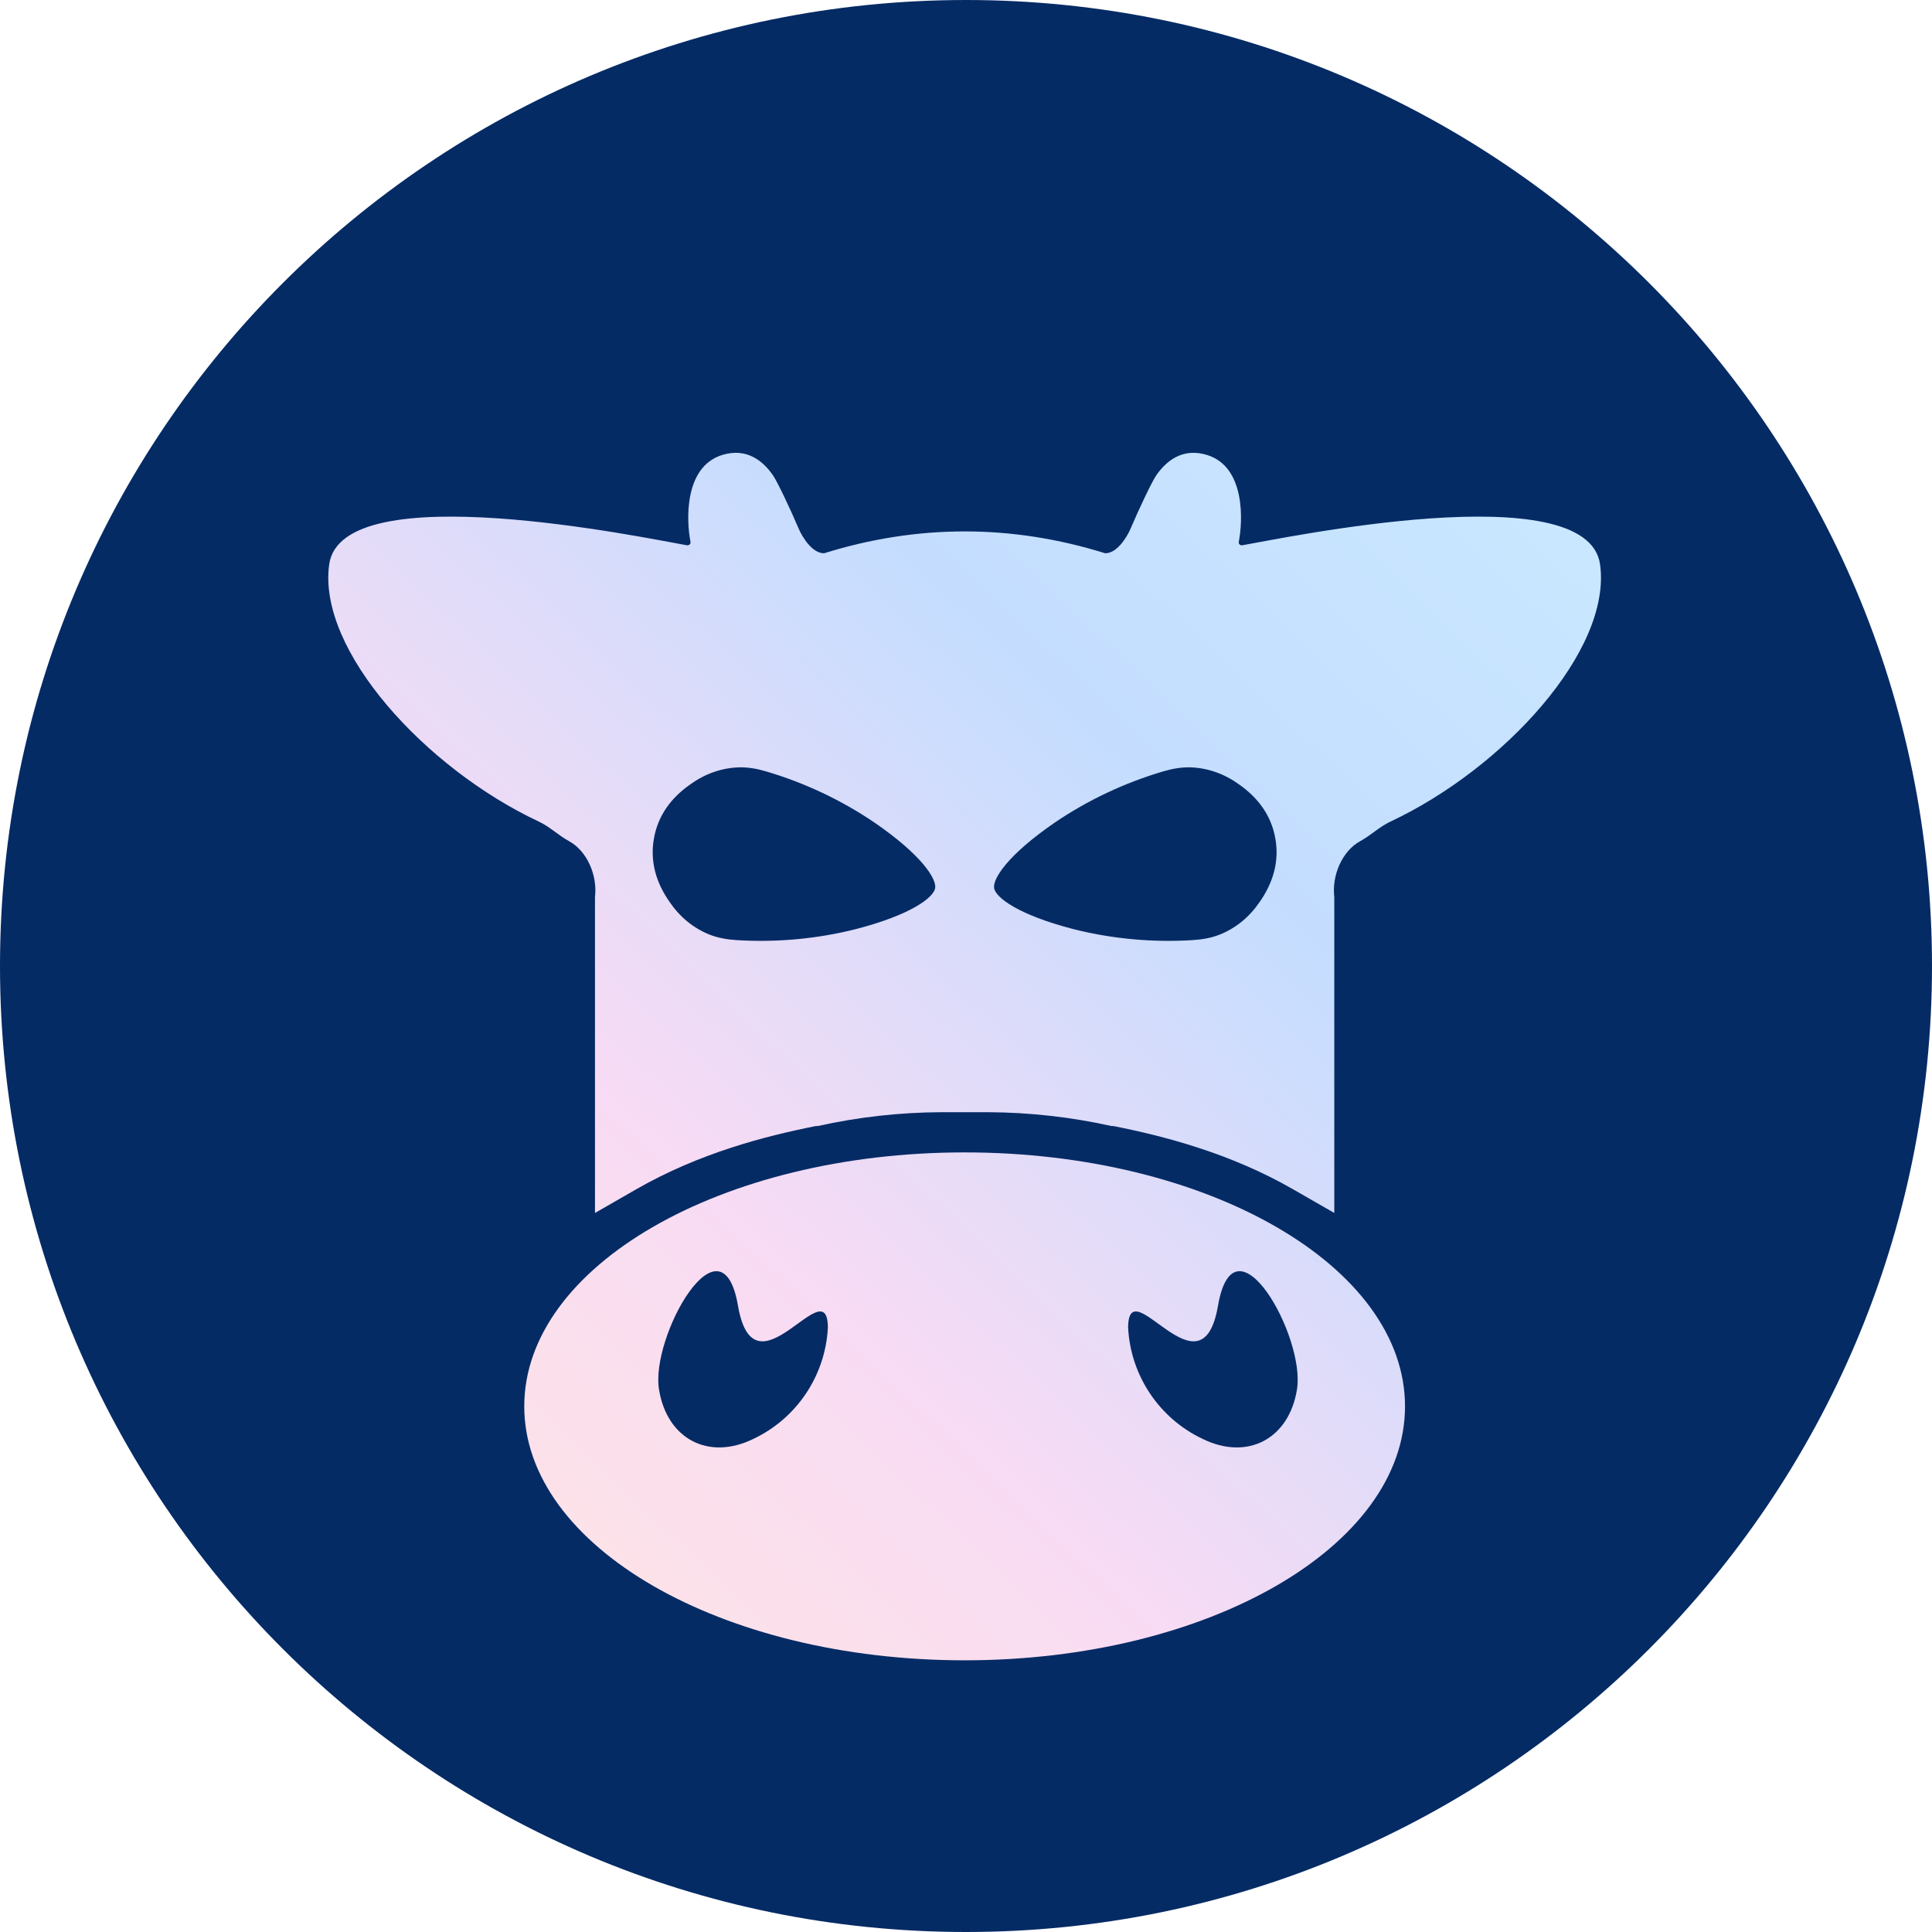
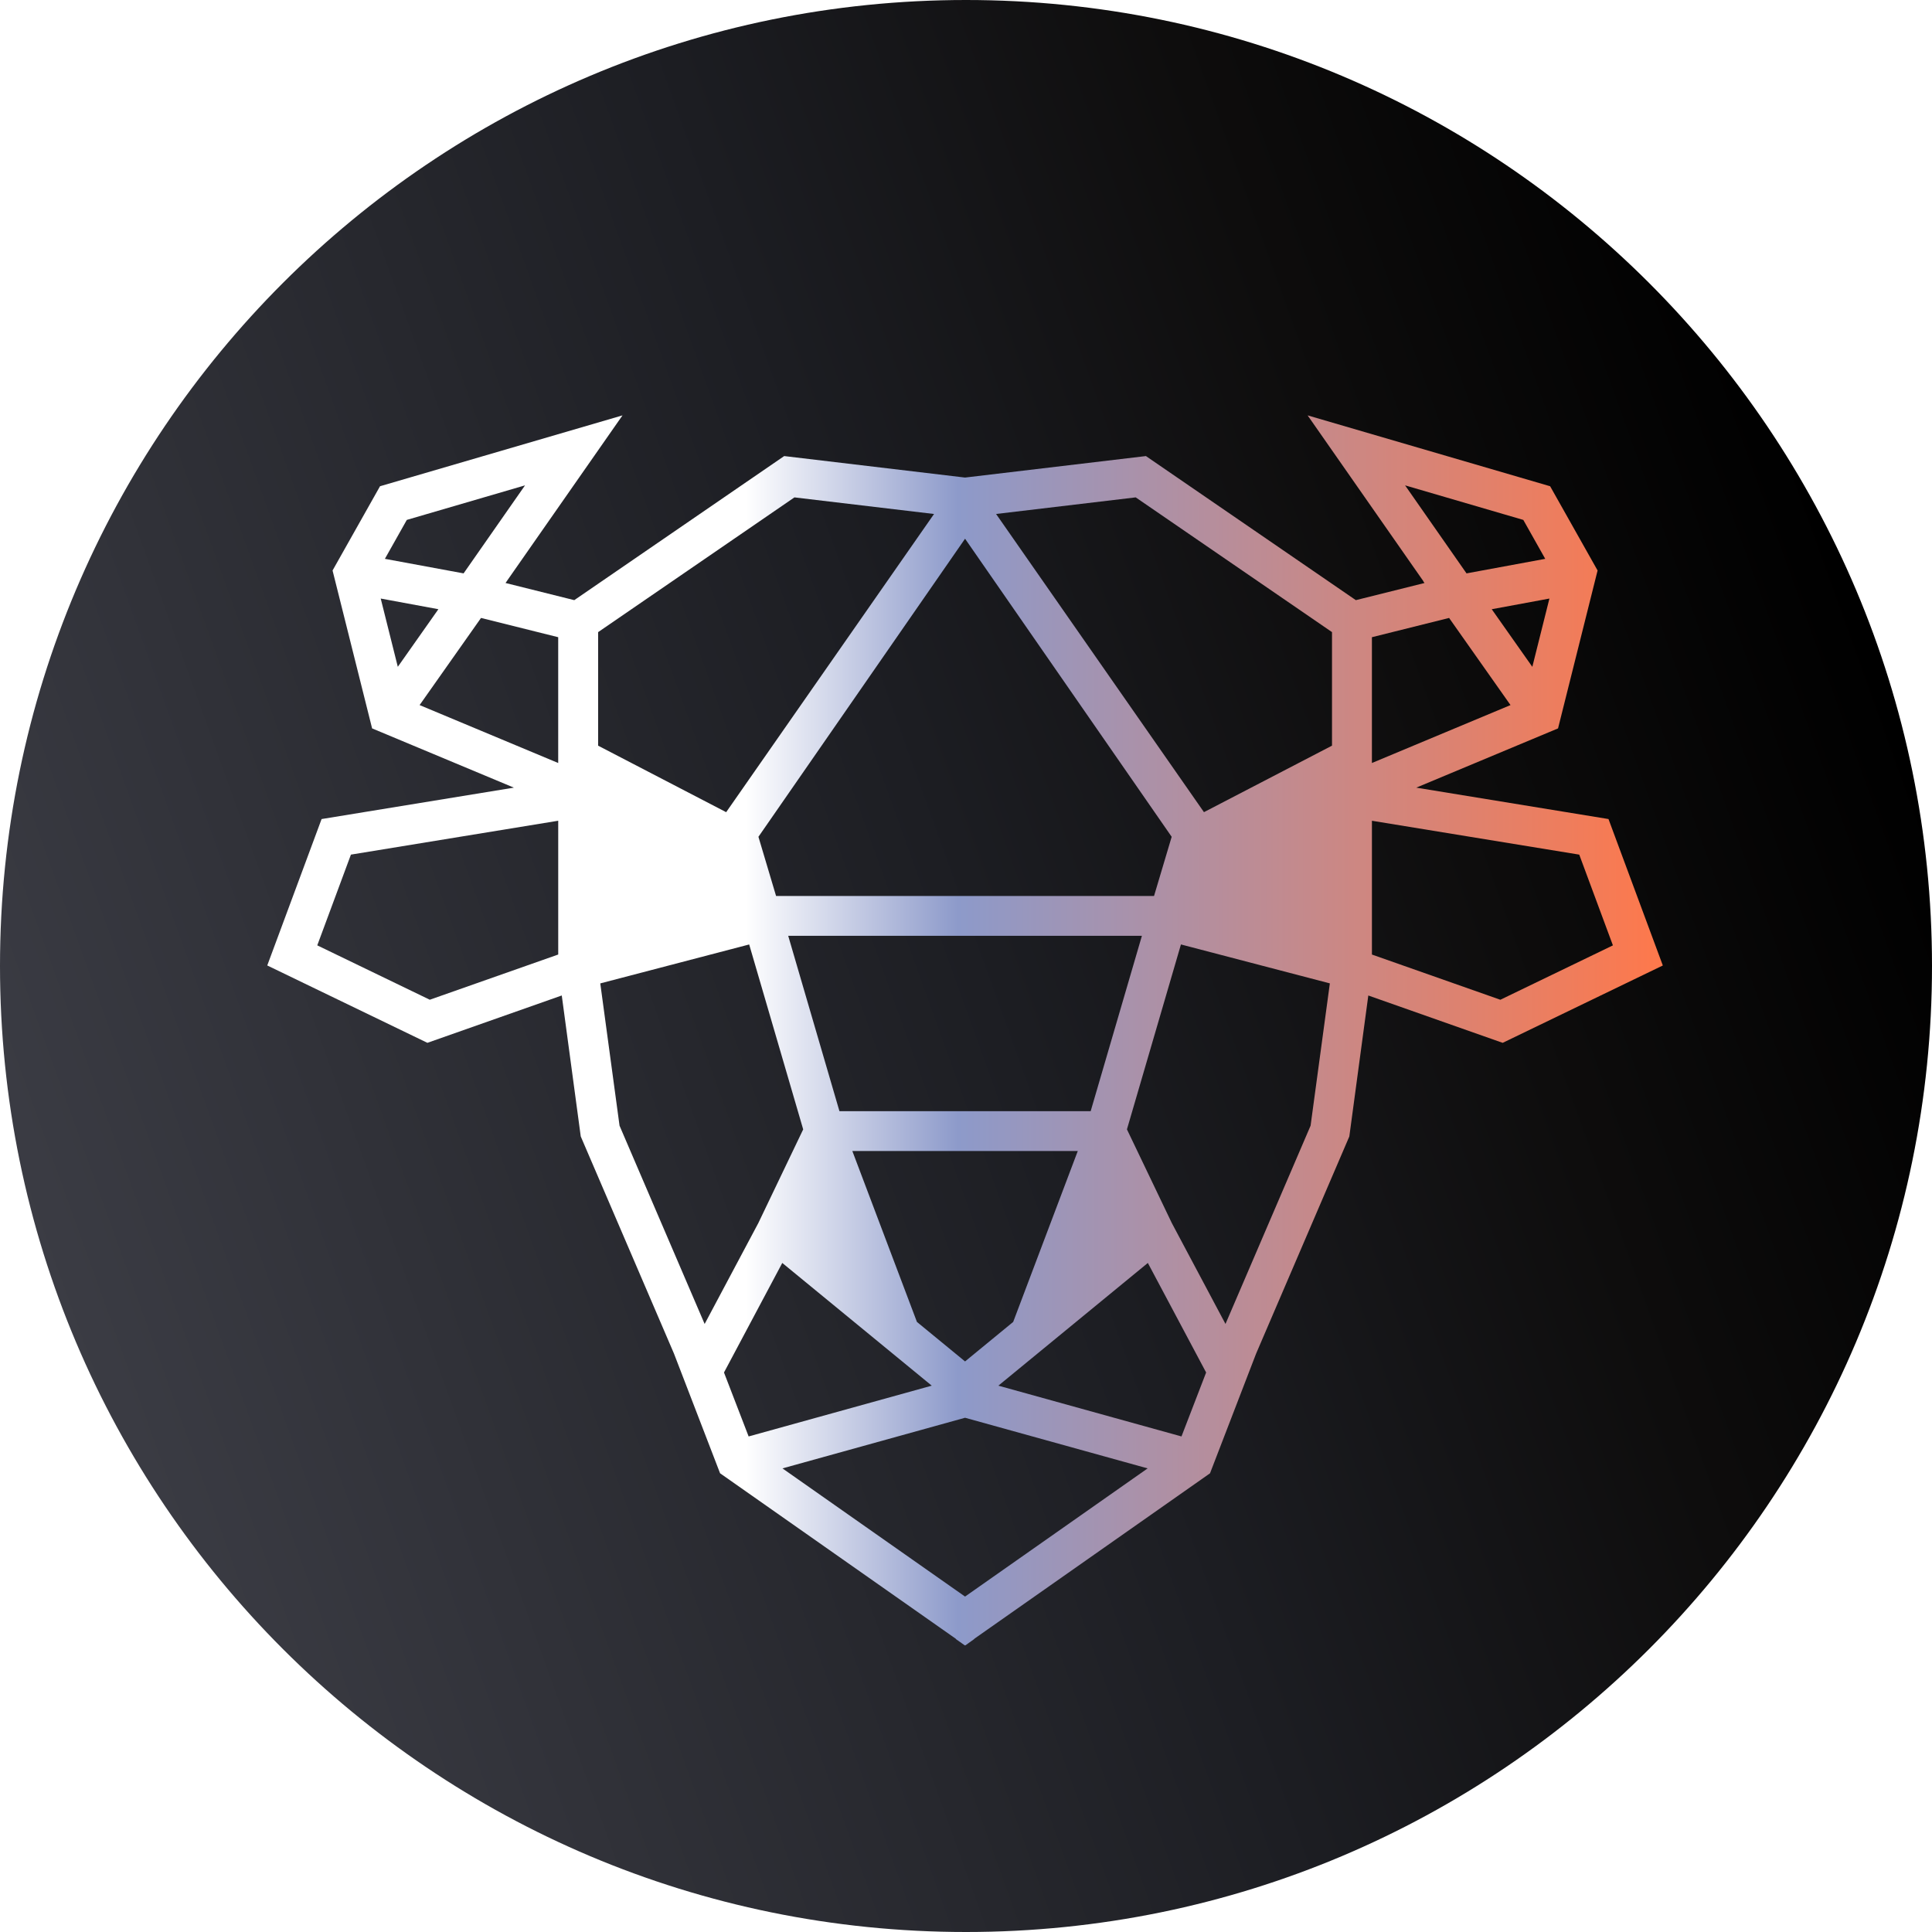
- <svg xmlns="http://www.w3.org/2000/svg" fill="none" height="512" viewBox="0 0 512 512" width="512">
-   <linearGradient id="a" gradientUnits="userSpaceOnUse" x1="87" x2="406.558" y1="440" y2="103.193">
-     <stop offset="0" stop-color="#ffe7e0" />
-     <stop offset=".344" stop-color="#f8dbf4" />
-     <stop offset=".688" stop-color="#c4ddff" />
-     <stop offset="1" stop-color="#cae9ff" />
-   </linearGradient>
-   <circle cx="256" cy="256" fill="#052b65" r="256" />
-   <g fill="url(#a)">
-     <path d="m255.639 305.398c-64.456 0-116.705 30.131-116.705 67.302 0 37.17 52.249 67.3 116.705 67.3s116.704-30.131 116.704-67.3c0-37.17-52.251-67.302-116.704-67.302zm-56.034 75.948c-11.83 5.782-22.847 0-24.96-13.111-2.316-14.046 16.585-47.428 20.935-22.185 4.347 25.241 23.699-10.056 23.818 5.741-.647 12.754-8.254 24.115-19.793 29.555zm144.104-13.111c-2.112 13.111-13.129 18.893-24.956 13.111-11.542-5.44-19.149-16.801-19.793-29.555.118-15.797 19.468 19.5 23.818-5.741 4.347-25.243 23.245 8.139 20.931 22.185z" />
-     <path d="m424.031 149.568c-3.348-23.966-84.293-6.874-94.812-5.063-.54.092-1.045-.369-.934-.905 1.07-5.371 1.845-19.89-8.425-23.034-6.566-2.011-10.895 1.7-13.465 5.444-1.15 1.68-4.593 8.94-6.732 13.981-1.152 2.721-3.836 6.699-6.788 6.627-12.377-3.858-24.808-5.788-37.236-5.788-12.431 0-24.862 1.93-37.239 5.788-2.952.072-5.638-3.906-6.791-6.627-2.138-5.041-5.581-12.301-6.732-13.981-2.568-3.744-6.896-7.455-13.462-5.444-10.27 3.144-9.498 17.663-8.425 23.034.108.536-.396.997-.934.905-10.519-1.811-91.464-18.903-94.814 5.063-3.178 22.732 25.529 54.082 55.566 68.171 2.9 1.36 5.206 3.658 8.015 5.188 4.727 2.577 7.548 9.008 6.855 14.808v83.713l10.967-6.3c16.716-9.59 34.165-14.077 47.597-16.74h.476c10.733-2.384 21.689-3.61 32.684-3.662h12.473c10.992.052 21.949 1.278 32.684 3.662h.474c13.434 2.663 30.881 7.15 47.601 16.74l10.967 6.3v-83.713c-.695-5.8 2.123-12.231 6.85-14.808 2.815-1.53 5.115-3.828 8.015-5.188 30.037-14.09 58.746-45.439 55.566-68.171zm-176.204 85.823c-.464 2.484-6.387 7.057-21.072 10.847-10.283 2.591-20.982 3.556-31.566 2.902-2.488-.157-4.981-.572-7.29-1.514-4.212-1.716-7.77-4.667-10.418-8.555-3.575-5.078-5.278-10.731-4.187-16.843 1.063-6.119 4.593-10.851 9.688-14.395 3.816-2.75 8.167-4.304 12.712-4.473 2.488-.09 4.976.369 7.364 1.078 10.169 3.007 19.896 7.583 28.673 13.539 12.506 8.59 16.51 14.918 16.096 17.414zm85.967 3.68c-2.645 3.888-6.206 6.839-10.419 8.555-2.305.942-4.801 1.357-7.287 1.514-10.584.654-21.285-.312-31.568-2.902-14.688-3.79-20.606-8.363-21.069-10.847-.415-2.497 3.587-8.824 16.095-17.414 8.777-5.957 18.501-10.532 28.673-13.539 2.388-.709 4.874-1.168 7.365-1.078 4.541.169 8.898 1.723 12.711 4.473 5.095 3.544 8.626 8.273 9.686 14.392 1.091 6.112-.613 11.768-4.187 16.846z" />
+ <svg xmlns="http://www.w3.org/2000/svg" viewBox="0 0 600 600">
+   <defs>
+     <linearGradient id="a" x1="2.286%" x2="95.703%" y1="65%" y2="31.348%">
+       <stop offset="0%" stop-color="#3B3C44" />
+       <stop offset="52.1%" stop-color="#1C1D22" />
+       <stop offset="76.6%" stop-color="#0E0D0D" />
+       <stop offset="100%" />
+     </linearGradient>
+     <linearGradient id="b" x1="0%" x2="99.996%" y1="50.003%" y2="50.003%">
+       <stop offset="34.4%" stop-color="#FFF" />
+       <stop offset="49.5%" stop-color="#8D9ACA" />
+       <stop offset="100%" stop-color="#FF784A" />
+     </linearGradient>
+   </defs>
+   <g fill="none">
+     <path fill="url(#a)" d="M600 300c0 165.685-134.315 300-300 300S0 465.685 0 300 134.315 0 300 0s300 134.315 300 300Z" />
+     <path fill="url(#b)" d="m499.553 254.365-59.722-9.755 44.033-18.4 12.282-49.04-14.739-26.163L406.091 129l35.941 51.482h-.045l.401.577-21.319 5.322-65.191-44.746-56.171 6.675-56.17-6.675-65.191 44.746-21.347-5.327.395-.566h-.011L193.324 129l-75.306 22.007-14.738 26.163 12.282 49.04 44.033 18.4-59.722 9.755L83 299.833l49.735 24.026 41.726-14.704 5.897 43.775 28.949 67.435 14.317 37.172 73.238 51.415v.084l2.79 1.964.1-.067.061.045 2.768-1.976v-.066l73.199-51.388 14.316-37.172 28.95-67.441 5.896-43.775 41.727 14.705 49.735-24.027-16.868-45.467.017-.006Zm-26.476-92.904 6.808 12.091-24.443 4.517-19.079-27.334 36.708 10.726h.006Zm-47.018 75.498v-39.07l23.97-5.982 19.074 27.062-43.044 17.99Zm37.214-47.759 17.912-3.313-5.307 21.202-12.605-17.889Zm2.668 121.281-39.876-14.039v-41.55l64.385 10.521 10.454 28.183-34.958 16.89-.005-.005ZM352.705 154.464l60.961 41.844v35.263l-39.765 20.652-64.557-92.604 43.366-5.155h-.005Zm14.216 291.637-56.871-15.77 46.423-38.11 18.101 34.02-7.653 19.86Zm-77.556-15.77-56.871 15.77-7.653-19.86 18.101-34.02 46.423 38.11Zm-96.958-80.72-5.986-44.207 46.245-12.091 16.773 57.425-13.939 29.104-16.667 31.329-26.421-61.56h-.005Zm48.612-71.352-5.48-18.384 64.168-92.571 64.168 92.571-5.479 18.384H241.019Zm93.696 79.199-20.063 53.08-14.945 12.268-14.944-12.268-20.063-53.08h70.02-.005Zm-74.016-12.369-15.912-54.462h109.841l-15.912 54.462h-78.017Zm29.377-185.47-64.557 92.61-39.765-20.653v-35.263l60.962-41.844 43.366 5.155-.006-.005Zm66.336 296.403-56.705 39.807-56.704-39.807 56.704-15.726 56.705 15.726Zm50.596-106.416-26.421 61.559-16.667-31.329-13.939-29.104 16.773-57.425 46.245 12.091-5.986 44.208h-.005Zm-273.523-39.125L98.528 293.59l10.454-28.182 64.379-10.521v41.55l-39.876 14.038v.006Zm-9.942-103.397-5.308-21.203 17.912 3.313-12.604 17.89Zm39.509-56.349-19.08 27.334-24.442-4.517 6.808-12.091 36.708-10.726h.006Zm-32.74 68.234 19.073-27.062 23.97 5.982v39.07l-43.043-17.99Z" />
  </g>
</svg>
